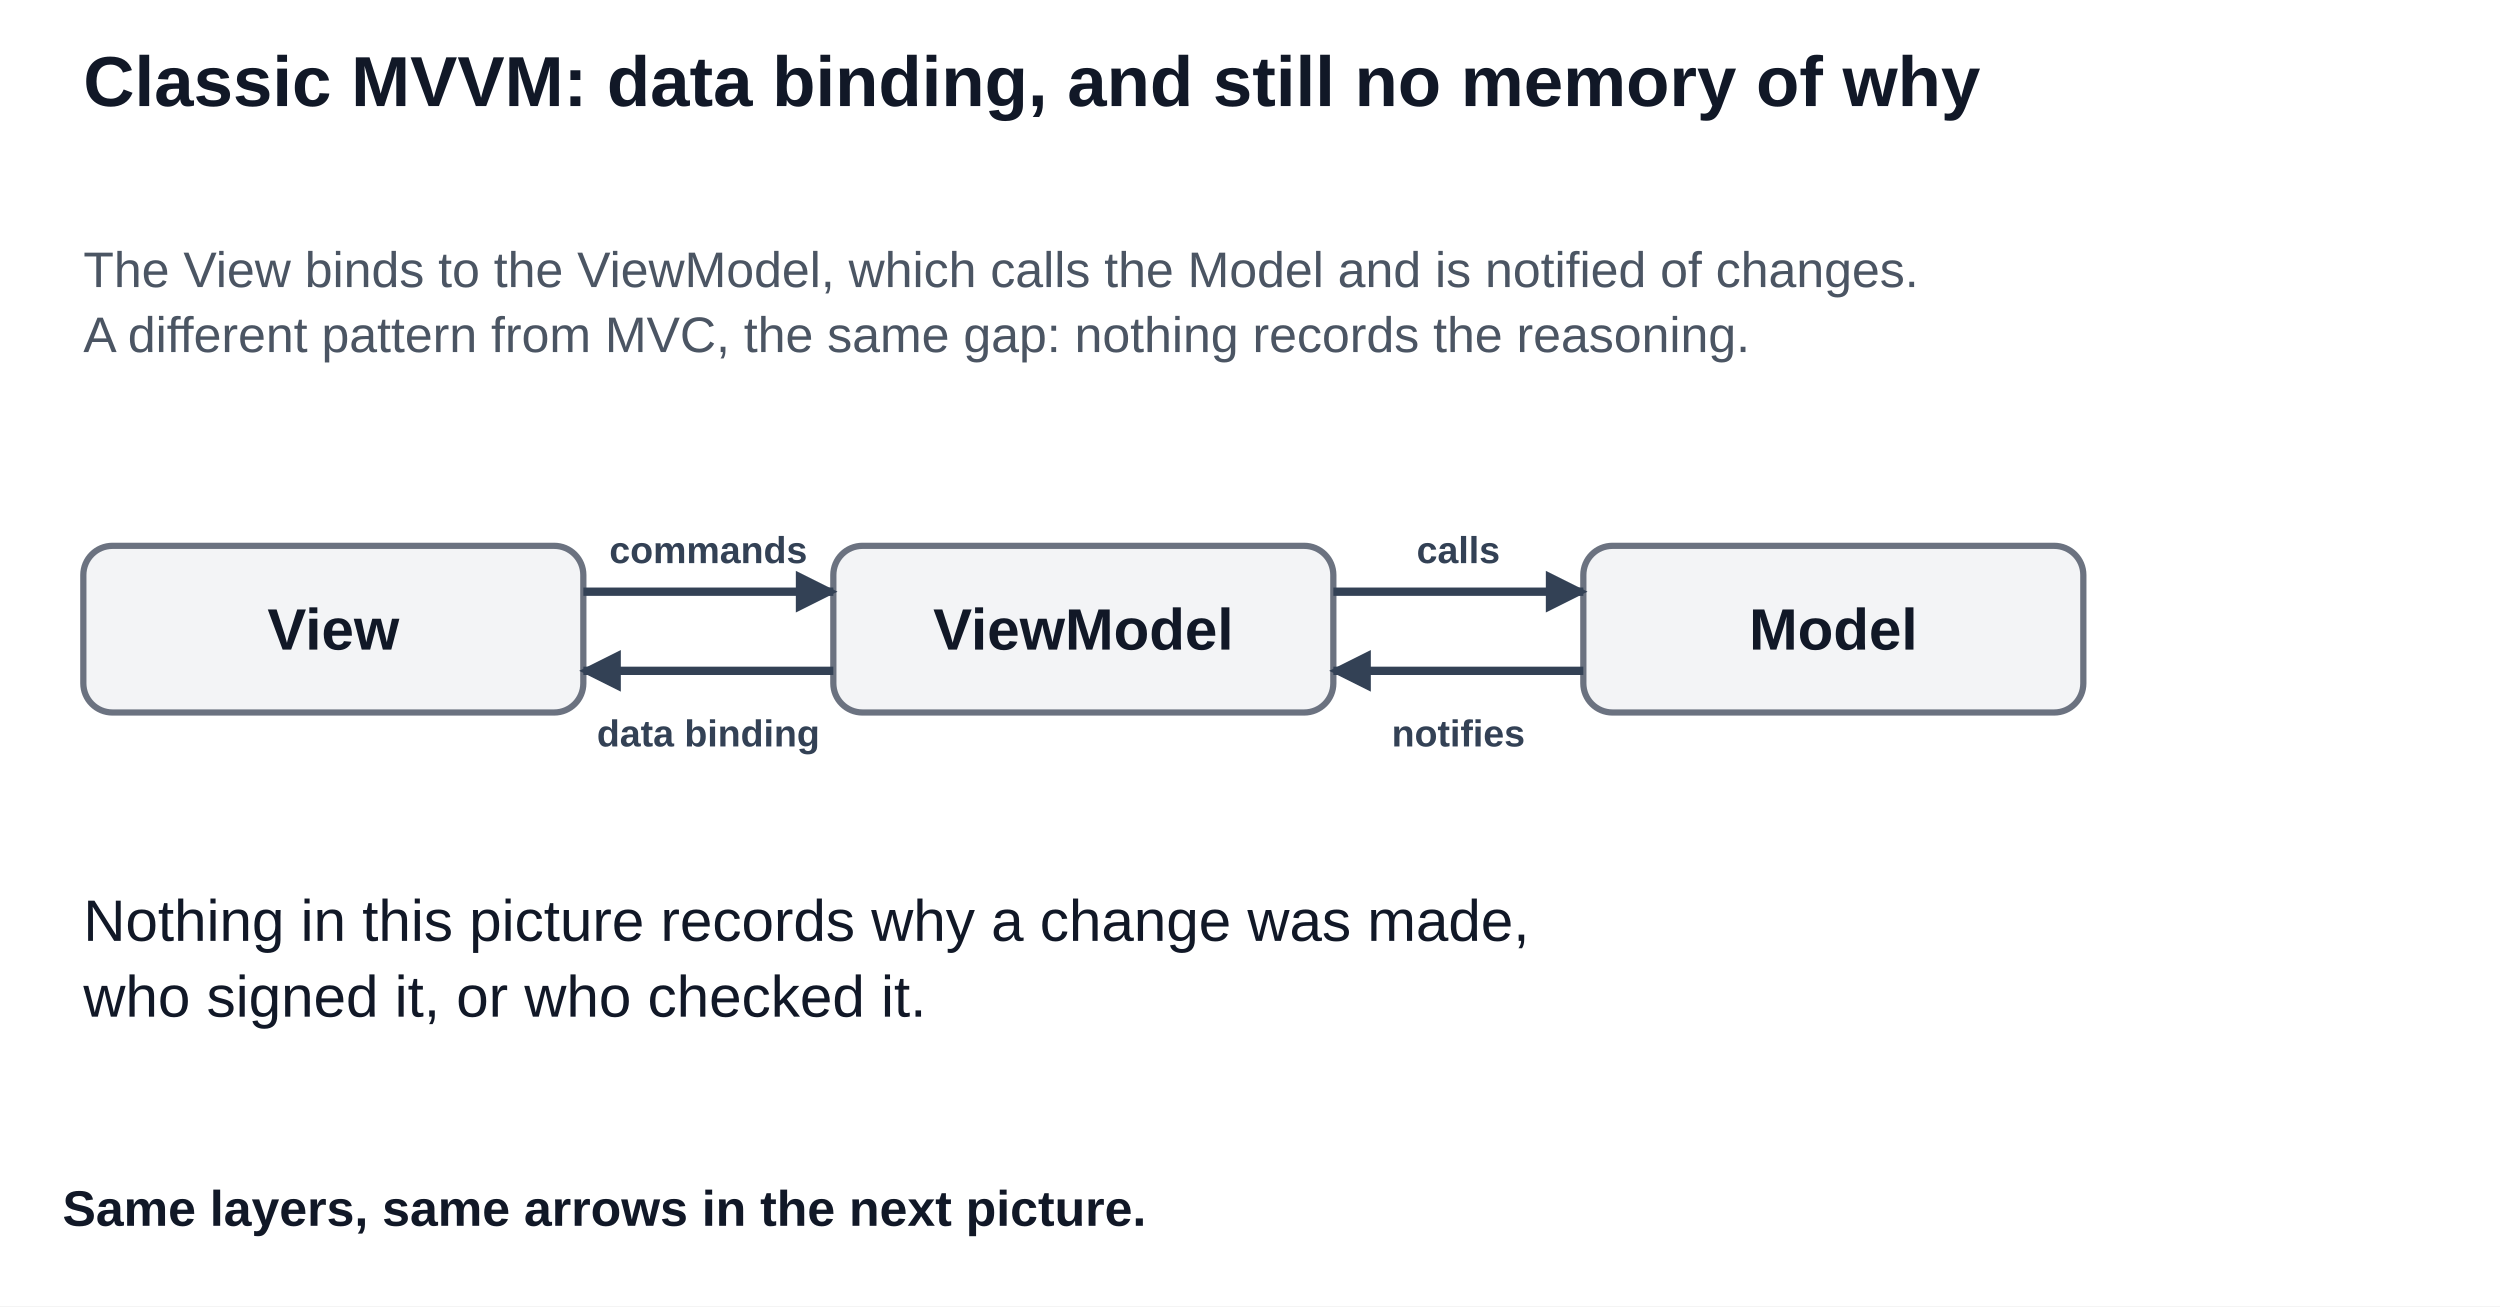
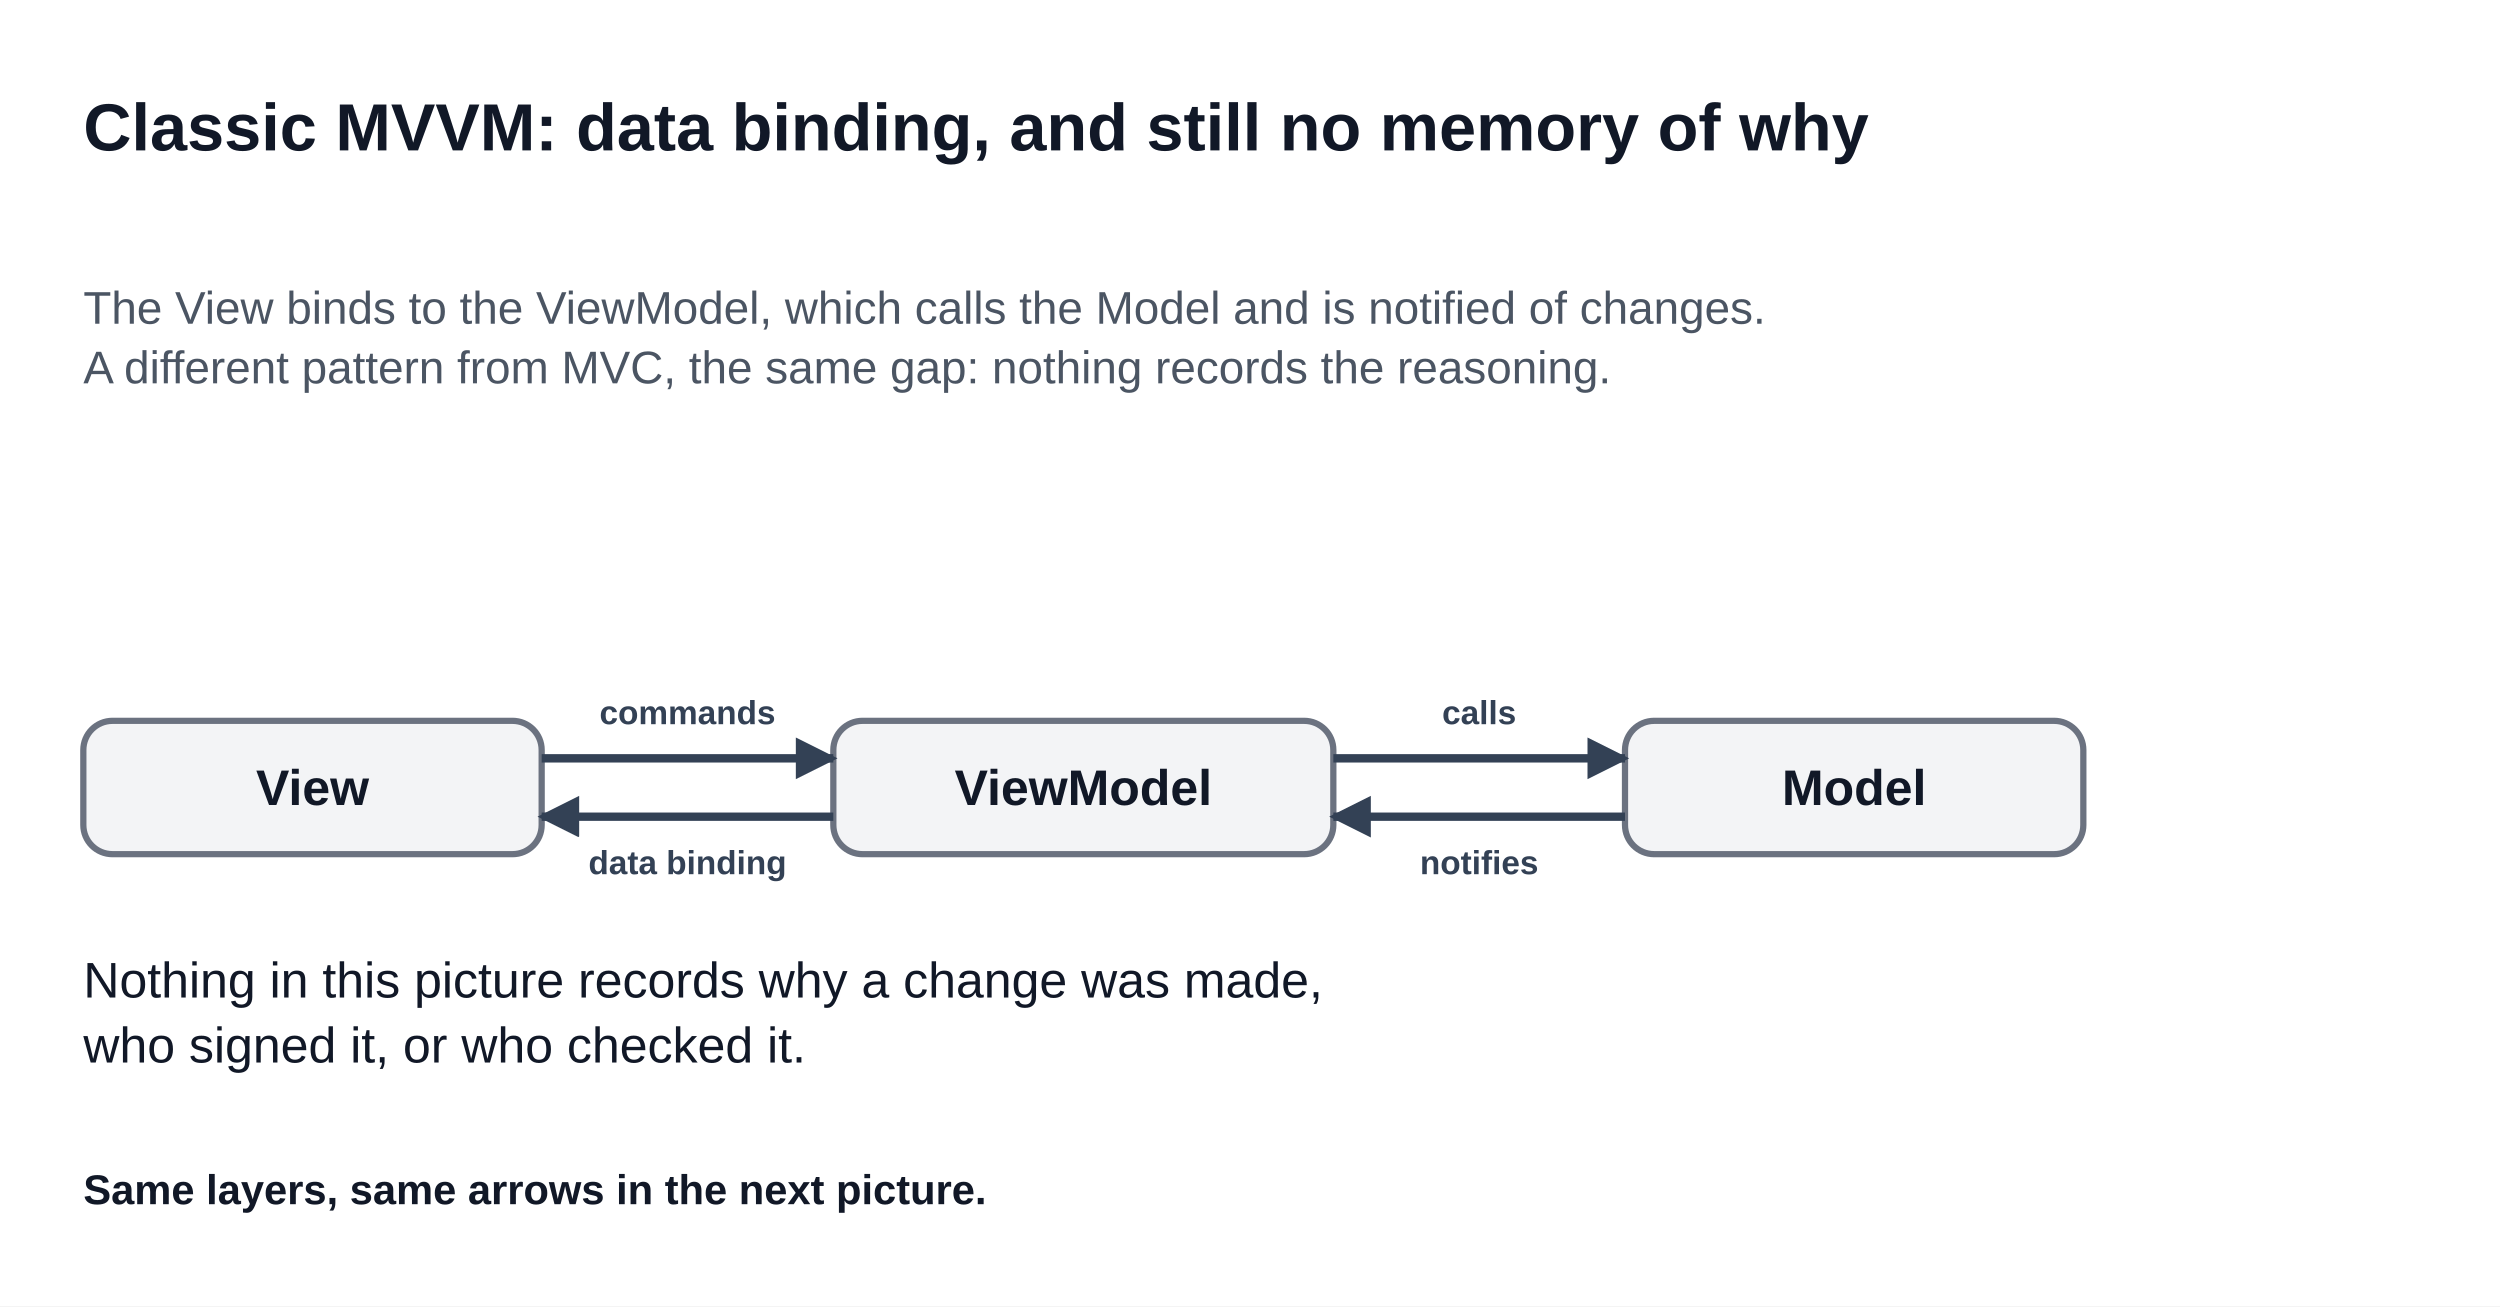
<svg xmlns="http://www.w3.org/2000/svg" width="1200" height="627" viewBox="0 0 1200 627" font-family="Segoe UI, Arial, Helvetica, sans-serif">
  <defs>
    <marker id="m334155" viewBox="0 0 10 10" refX="9" refY="5" markerWidth="5" markerHeight="5" orient="auto-start-reverse">
      <path d="M0,0 L10,5 L0,10 z" fill="#334155" />
    </marker>
  </defs>
  <rect width="1200" height="627" fill="#FFFFFF" />
-   <text x="40" y="50.9" text-anchor="start" font-size="34" font-weight="700" fill="#111827">Classic MVVM: data binding, and still no memory of why</text>
-   <text x="40" y="137.8" text-anchor="start" font-size="24" font-weight="400" fill="#4B5563">The View binds to the ViewModel, which calls the Model and is notified of changes.</text>
-   <text x="40" y="169.0" text-anchor="start" font-size="24" font-weight="400" fill="#4B5563">A different pattern from MVC, the same gap: nothing records the reasoning.</text>
-   <rect x="40" y="262" width="240" height="80" rx="14" fill="#F3F4F6" fill-opacity="1" stroke="#6B7280" stroke-width="3" />
-   <text x="160.0" y="311.8" text-anchor="middle" font-size="28" font-weight="700" fill="#111827">View</text>
-   <rect x="400" y="262" width="240" height="80" rx="14" fill="#F3F4F6" fill-opacity="1" stroke="#6B7280" stroke-width="3" />
-   <text x="520.0" y="311.8" text-anchor="middle" font-size="28" font-weight="700" fill="#111827">ViewModel</text>
-   <rect x="760" y="262" width="240" height="80" rx="14" fill="#F3F4F6" fill-opacity="1" stroke="#6B7280" stroke-width="3" />
-   <text x="880.0" y="311.8" text-anchor="middle" font-size="28" font-weight="700" fill="#111827">Model</text>
-   <polyline points="280,284 400,284" fill="none" stroke="#334155" stroke-width="4" stroke-linejoin="round" marker-end="url(#m334155)" />
-   <text x="340.0" y="270.3" text-anchor="middle" font-size="18" font-weight="700" fill="#334155">commands</text>
-   <polyline points="400,322 280,322" fill="none" stroke="#334155" stroke-width="4" stroke-linejoin="round" marker-end="url(#m334155)" />
-   <text x="340.0" y="358.3" text-anchor="middle" font-size="18" font-weight="700" fill="#334155">data binding</text>
-   <polyline points="640,284 760,284" fill="none" stroke="#334155" stroke-width="4" stroke-linejoin="round" marker-end="url(#m334155)" />
-   <text x="700.0" y="270.3" text-anchor="middle" font-size="18" font-weight="700" fill="#334155">calls</text>
-   <polyline points="760,322 640,322" fill="none" stroke="#334155" stroke-width="4" stroke-linejoin="round" marker-end="url(#m334155)" />
-   <text x="700.0" y="358.3" text-anchor="middle" font-size="18" font-weight="700" fill="#334155">notifies</text>
-   <text x="40" y="451.6" text-anchor="start" font-size="28" font-weight="400" fill="#111827">Nothing in this picture records why a change was made,</text>
-   <text x="40" y="488.0" text-anchor="start" font-size="28" font-weight="400" fill="#111827">who signed it, or who checked it.</text>
-   <text x="30" y="588.4" text-anchor="start" font-size="24" font-weight="700" fill="#111827">Same layers, same arrows in the next picture.</text>
+   <text x="40" y="72.2" text-anchor="start" font-size="32" font-weight="700" fill="#111827">Classic MVVM: data binding, and still no memory of why</text>
+   <text x="40" y="155.4" text-anchor="start" font-size="22" font-weight="400" fill="#4B5563">The View binds to the ViewModel, which calls the Model and is notified of changes.</text>
+   <text x="40" y="184.0" text-anchor="start" font-size="22" font-weight="400" fill="#4B5563">A different pattern from MVC, the same gap: nothing records the reasoning.</text>
+   <rect x="40" y="346" width="220" height="64" rx="14" fill="#F3F4F6" fill-opacity="1" stroke="#6B7280" stroke-width="3" />
+   <text x="150.0" y="386.4" text-anchor="middle" font-size="24" font-weight="700" fill="#111827">View</text>
+   <rect x="400" y="346" width="240" height="64" rx="14" fill="#F3F4F6" fill-opacity="1" stroke="#6B7280" stroke-width="3" />
+   <text x="520.0" y="386.4" text-anchor="middle" font-size="24" font-weight="700" fill="#111827">ViewModel</text>
+   <rect x="780" y="346" width="220" height="64" rx="14" fill="#F3F4F6" fill-opacity="1" stroke="#6B7280" stroke-width="3" />
+   <text x="890.0" y="386.4" text-anchor="middle" font-size="24" font-weight="700" fill="#111827">Model</text>
+   <polyline points="260,364 400,364" fill="none" stroke="#334155" stroke-width="4" stroke-linejoin="round" marker-end="url(#m334155)" />
+   <rect x="291.0" y="329" width="78" height="26" rx="6" fill="#FFFFFF" />
+   <text x="330.0" y="347.6" text-anchor="middle" font-size="16" font-weight="700" fill="#334155">commands</text>
+   <polyline points="400,392 260,392" fill="none" stroke="#334155" stroke-width="4" stroke-linejoin="round" marker-end="url(#m334155)" />
+   <rect x="274.5" y="401" width="111" height="26" rx="6" fill="#FFFFFF" />
+   <text x="330.0" y="419.6" text-anchor="middle" font-size="16" font-weight="700" fill="#334155">data binding</text>
+   <polyline points="640,364 780,364" fill="none" stroke="#334155" stroke-width="4" stroke-linejoin="round" marker-end="url(#m334155)" />
+   <rect x="683.5" y="329" width="53" height="26" rx="6" fill="#FFFFFF" />
+   <text x="710.0" y="347.6" text-anchor="middle" font-size="16" font-weight="700" fill="#334155">calls</text>
+   <polyline points="780,392 640,392" fill="none" stroke="#334155" stroke-width="4" stroke-linejoin="round" marker-end="url(#m334155)" />
+   <rect x="671.0" y="401" width="78" height="26" rx="6" fill="#FFFFFF" />
+   <text x="710.0" y="419.6" text-anchor="middle" font-size="16" font-weight="700" fill="#334155">notifies</text>
+   <text x="40" y="478.8" text-anchor="start" font-size="24" font-weight="400" fill="#111827">Nothing in this picture records why a change was made,</text>
+   <text x="40" y="510.0" text-anchor="start" font-size="24" font-weight="400" fill="#111827">who signed it, or who checked it.</text>
+   <text x="40" y="578.0" text-anchor="start" font-size="20" font-weight="700" fill="#111827">Same layers, same arrows in the next picture.</text>
</svg>
